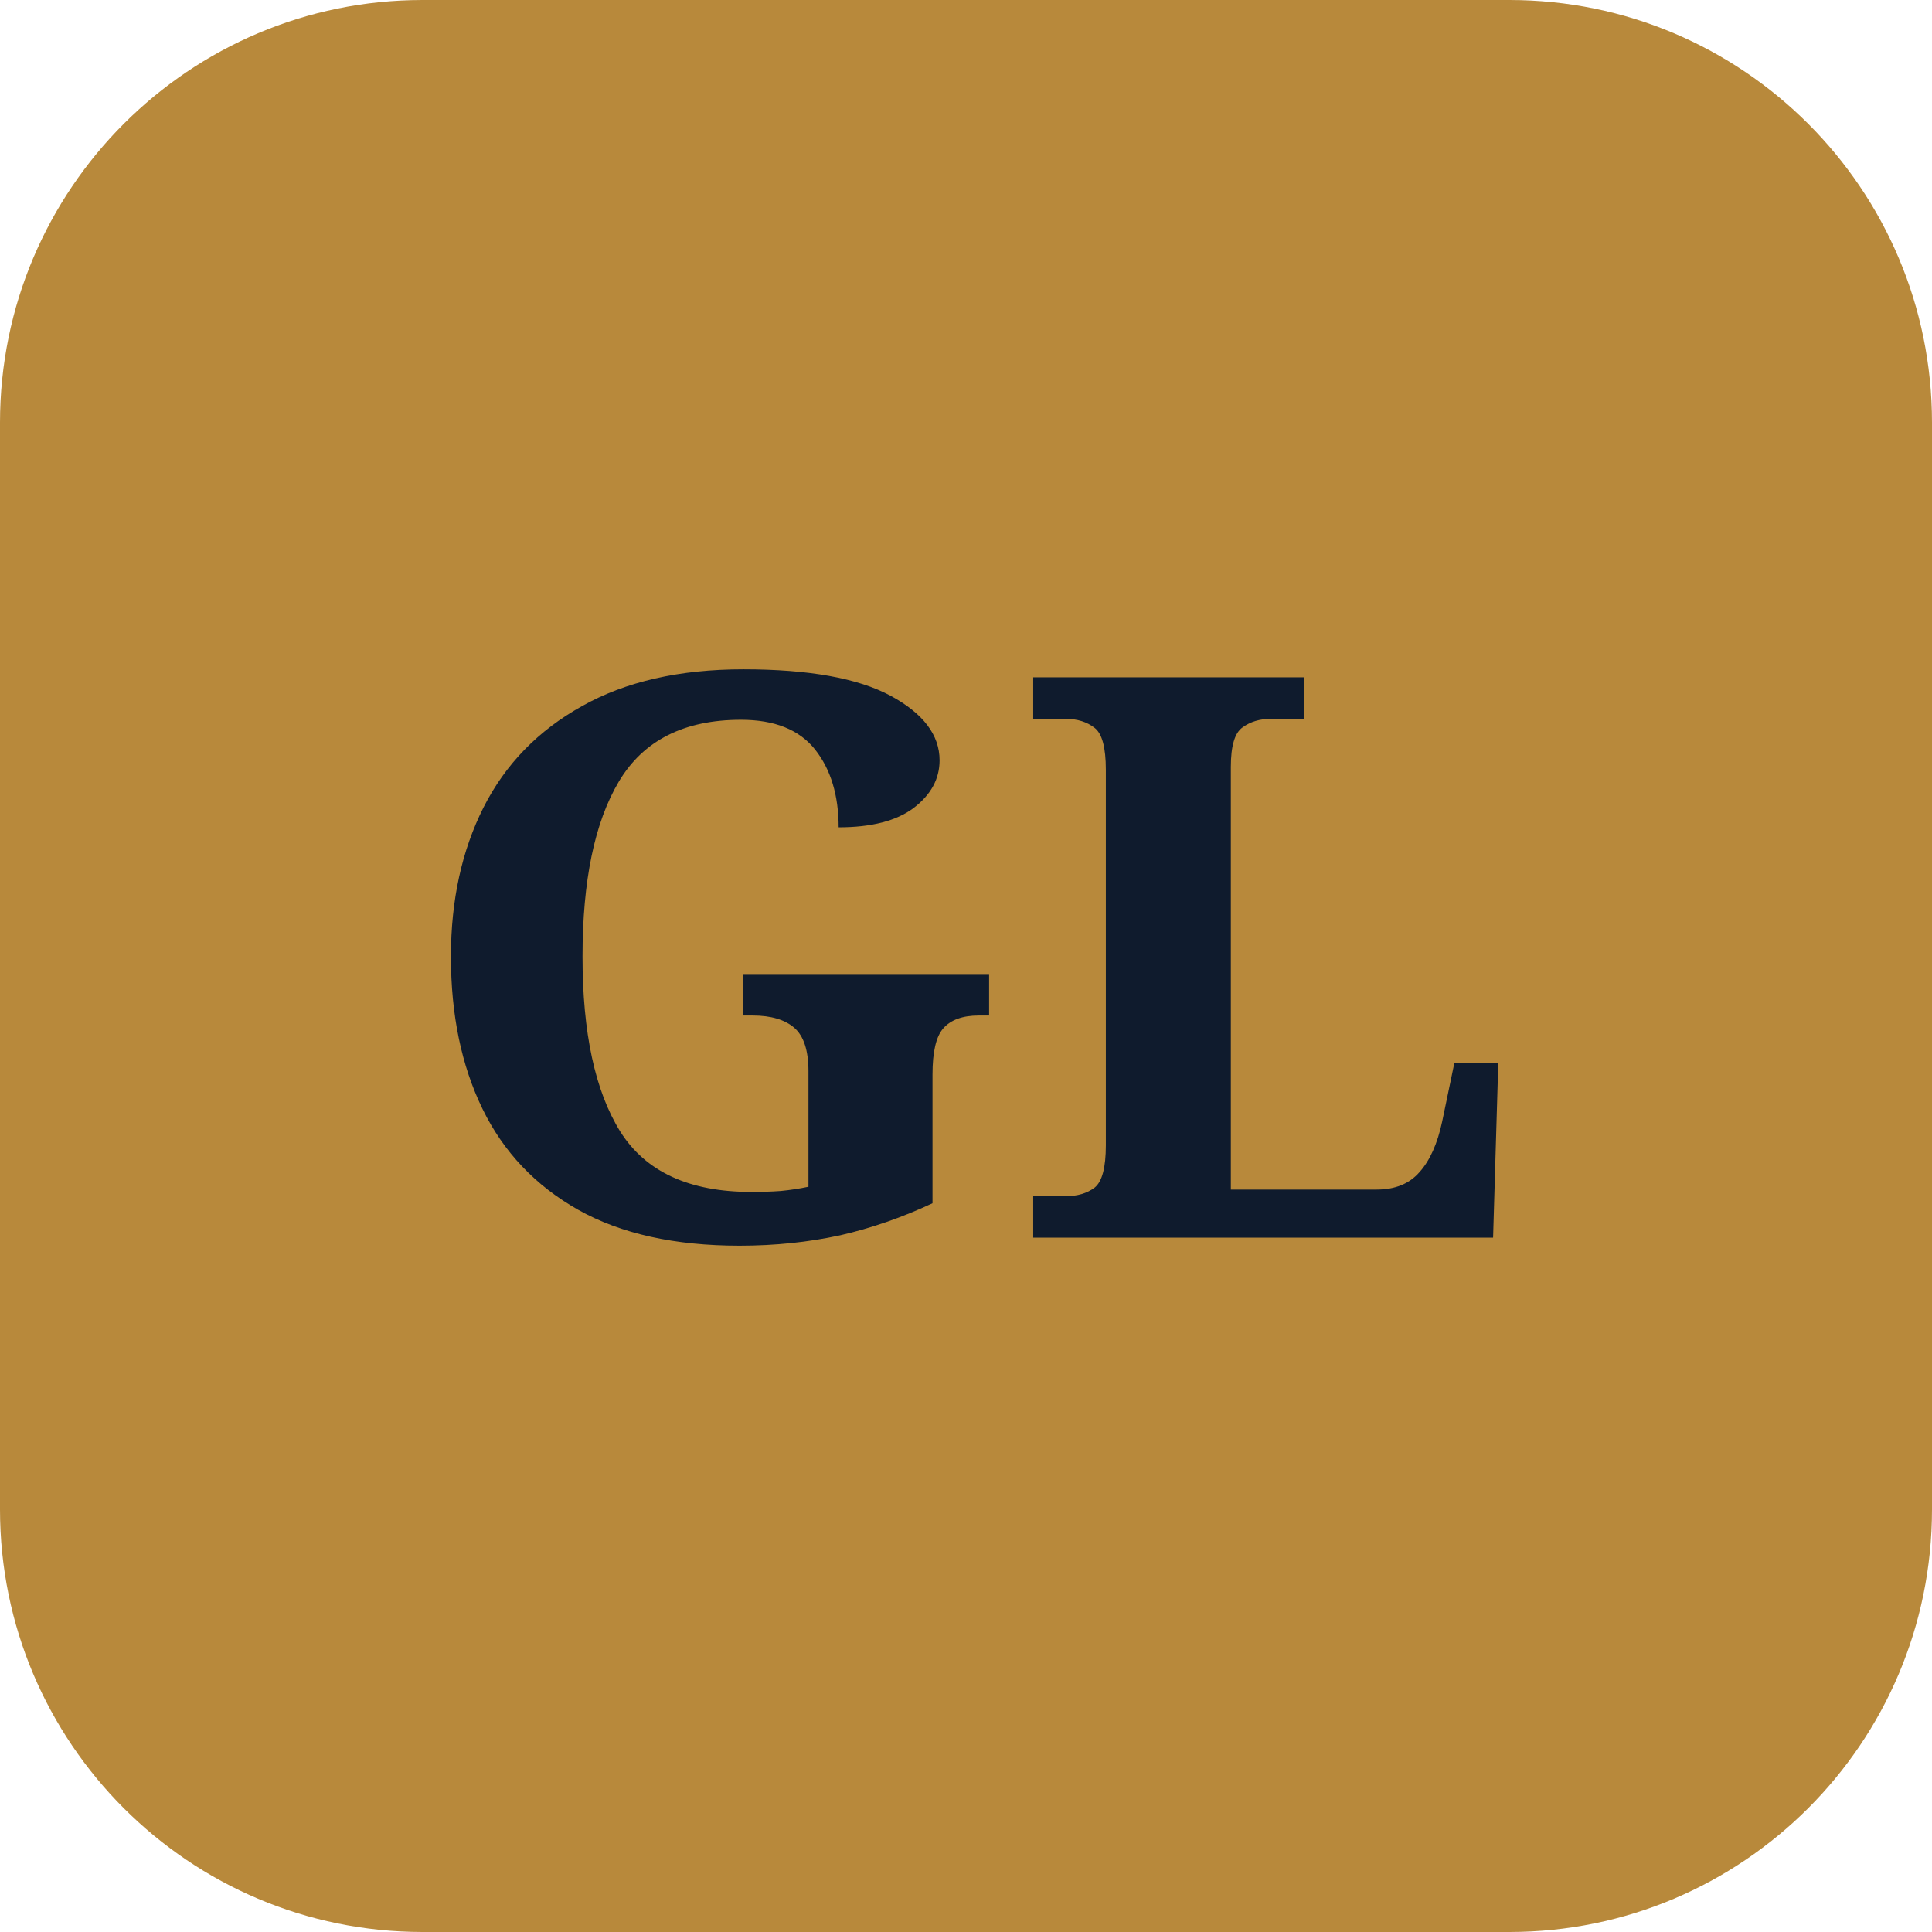
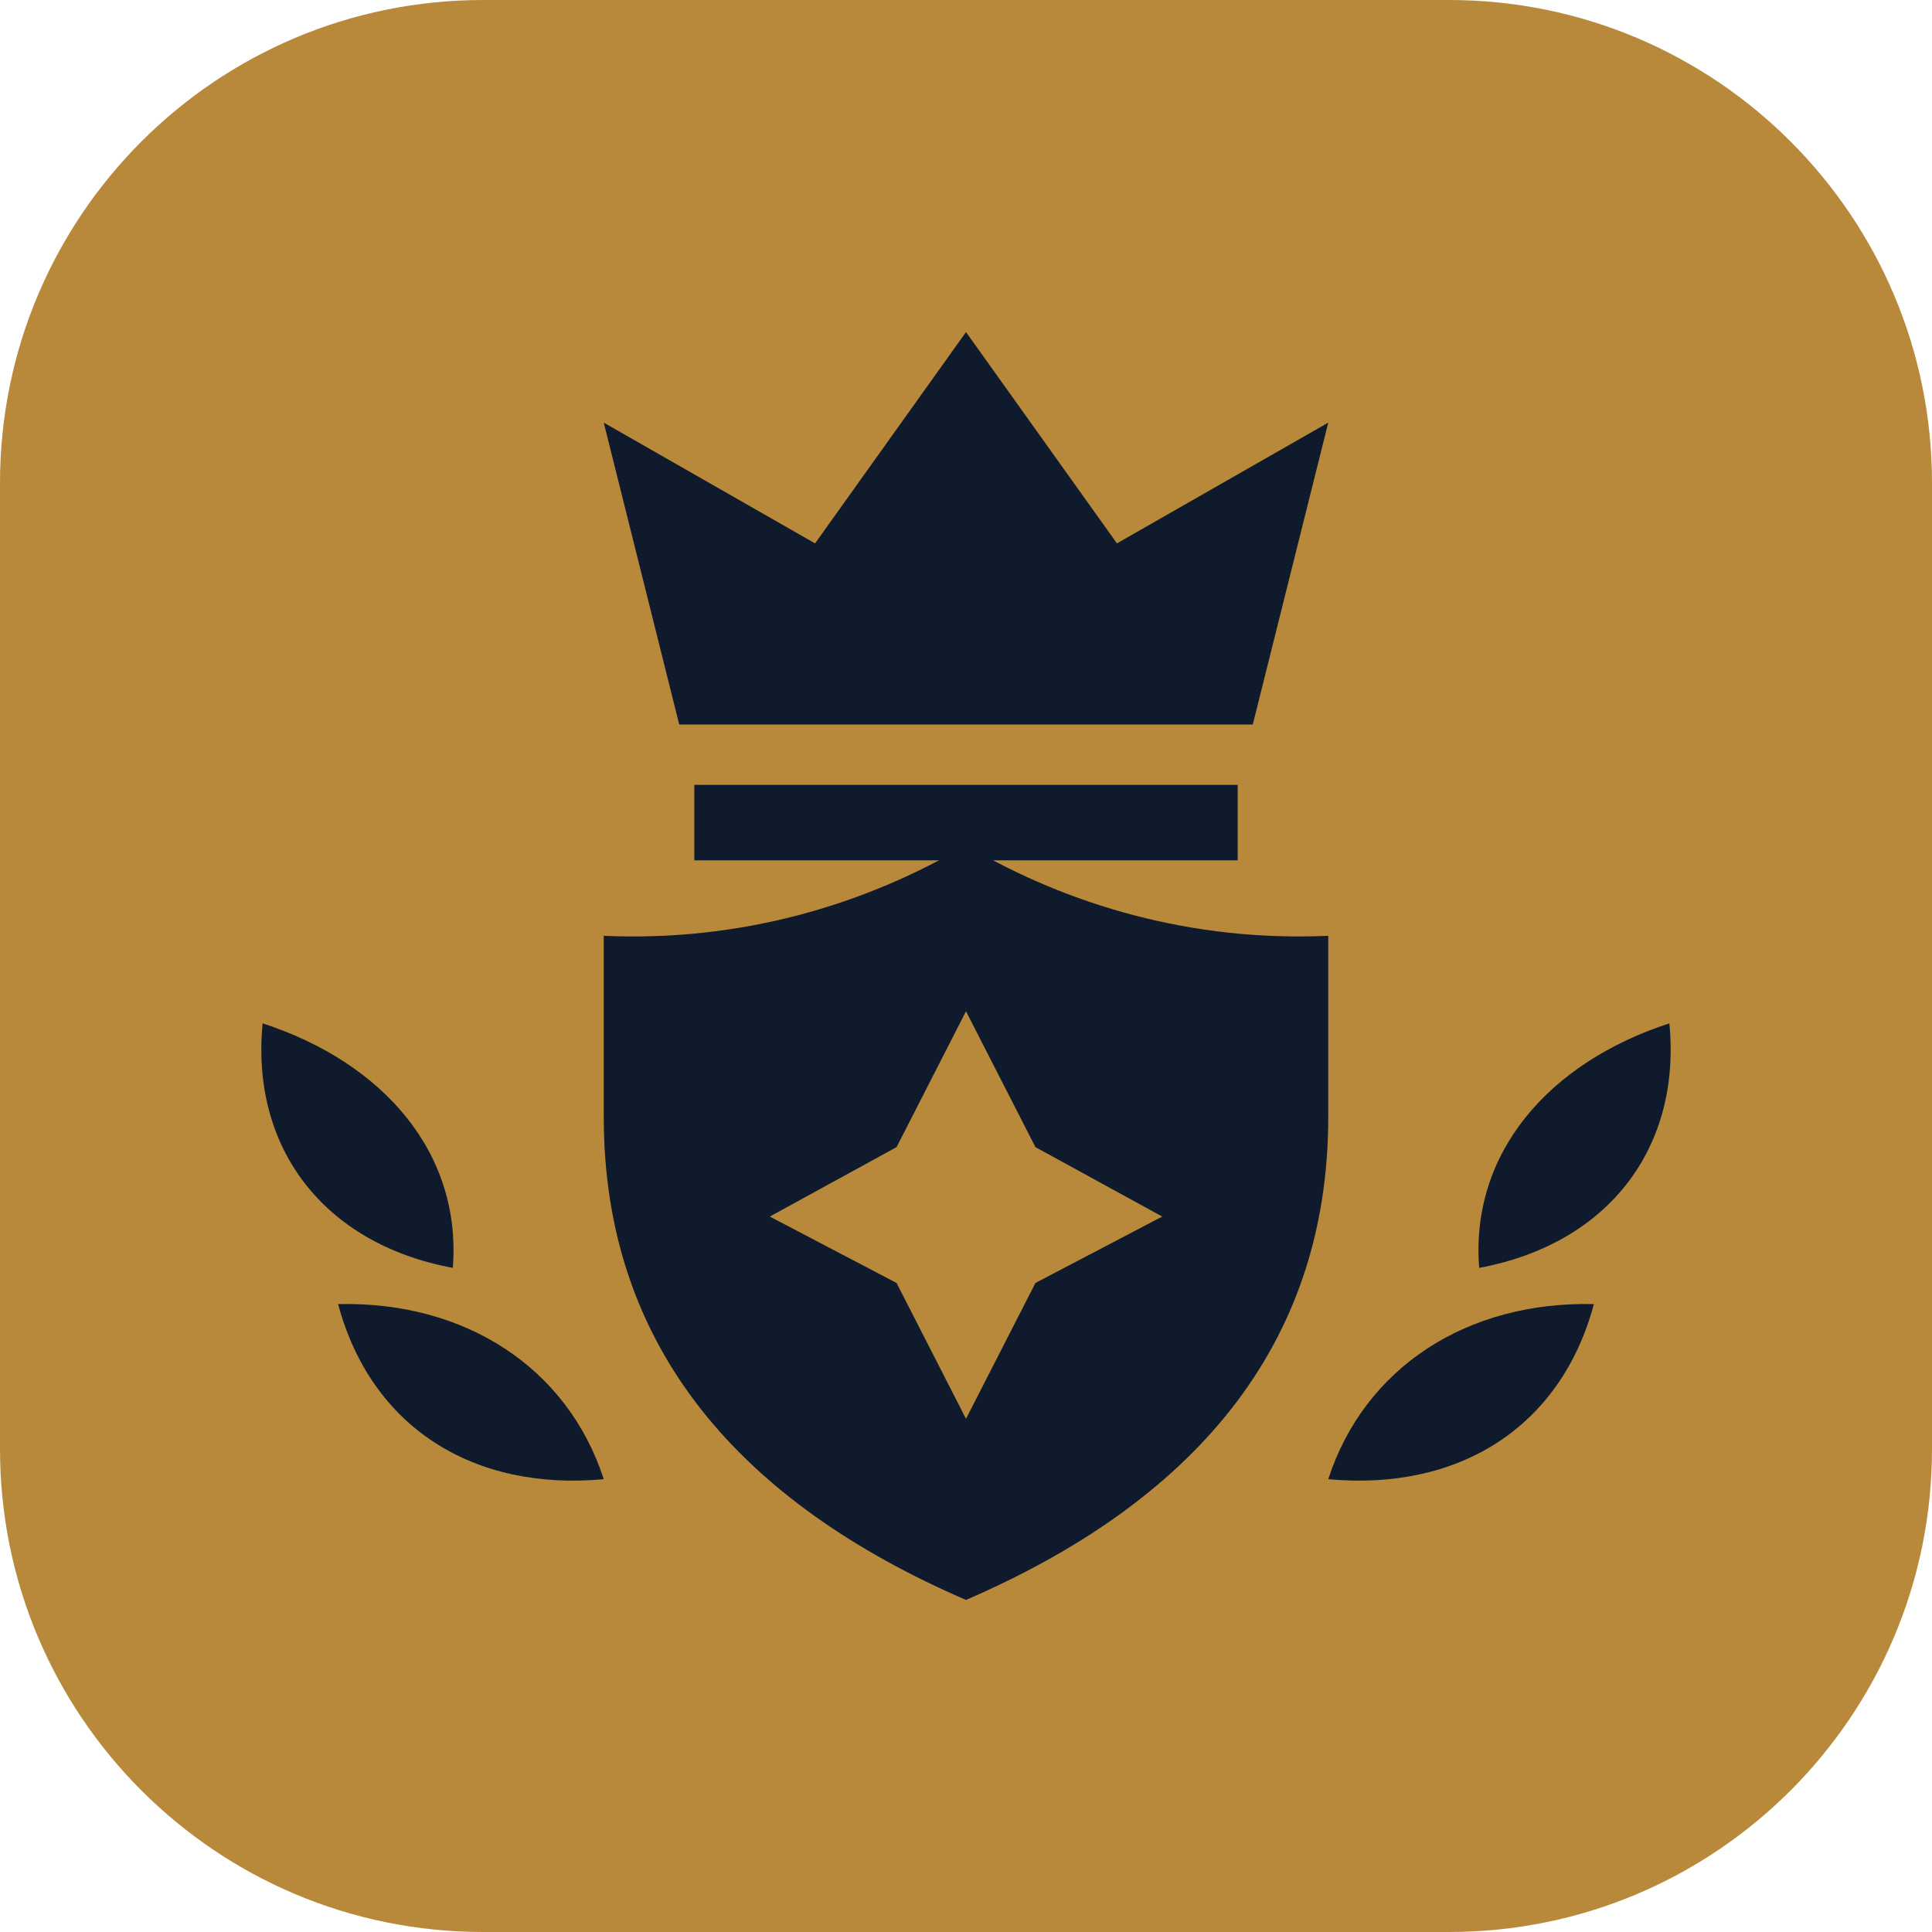
<svg xmlns="http://www.w3.org/2000/svg" viewBox="0 0 64 64">
-   <rect width="64" height="64" rx="14" fill="#b8893b" />
-   <text x="32" y="41" text-anchor="middle" font-family="Georgia,serif" font-size="26" font-weight="700" fill="#0f1b2d">GL</text>
+   <rect width="64" height="64" rx="16" fill="#b8893b" />
+   <g fill="#0f1b2d">
+     <path d="M20 14l7 4 5-7 5 7 7-4-2.5 10h-19L20 14Zm3 12h18v2.5H23z" />
+     <path d="M20 31c4.5.2 8.6-1 12-3 3.4 2 7.5 3.2 12 3v6c0 7.7-4.6 12.8-12 16-7.4-3.2-12-8.3-12-16z" />
+     <path d="M15 42c-4.3-.8-6.7-4-6.3-8.1 4 1.3 6.6 4.3 6.3 8.1Zm5 7c-4.3.4-7.7-1.7-8.8-5.8 4.2-.1 7.6 2.1 8.8 5.8Zm29-7c4.3-.8 6.7-4 6.3-8.1-4 1.3-6.6 4.3-6.3 8.1Zm-5 7c4.3.4 7.7-1.7 8.8-5.8-4.2-.1-7.6 2.1-8.8 5.8Z" />
+   </g>
+   <path d="M32 33.5 34.3 38l4.2 2.3-4.2 2.2L32 47l-2.3-4.5-4.2-2.2 4.2-2.3Z" fill="#b8893b" />
</svg>
